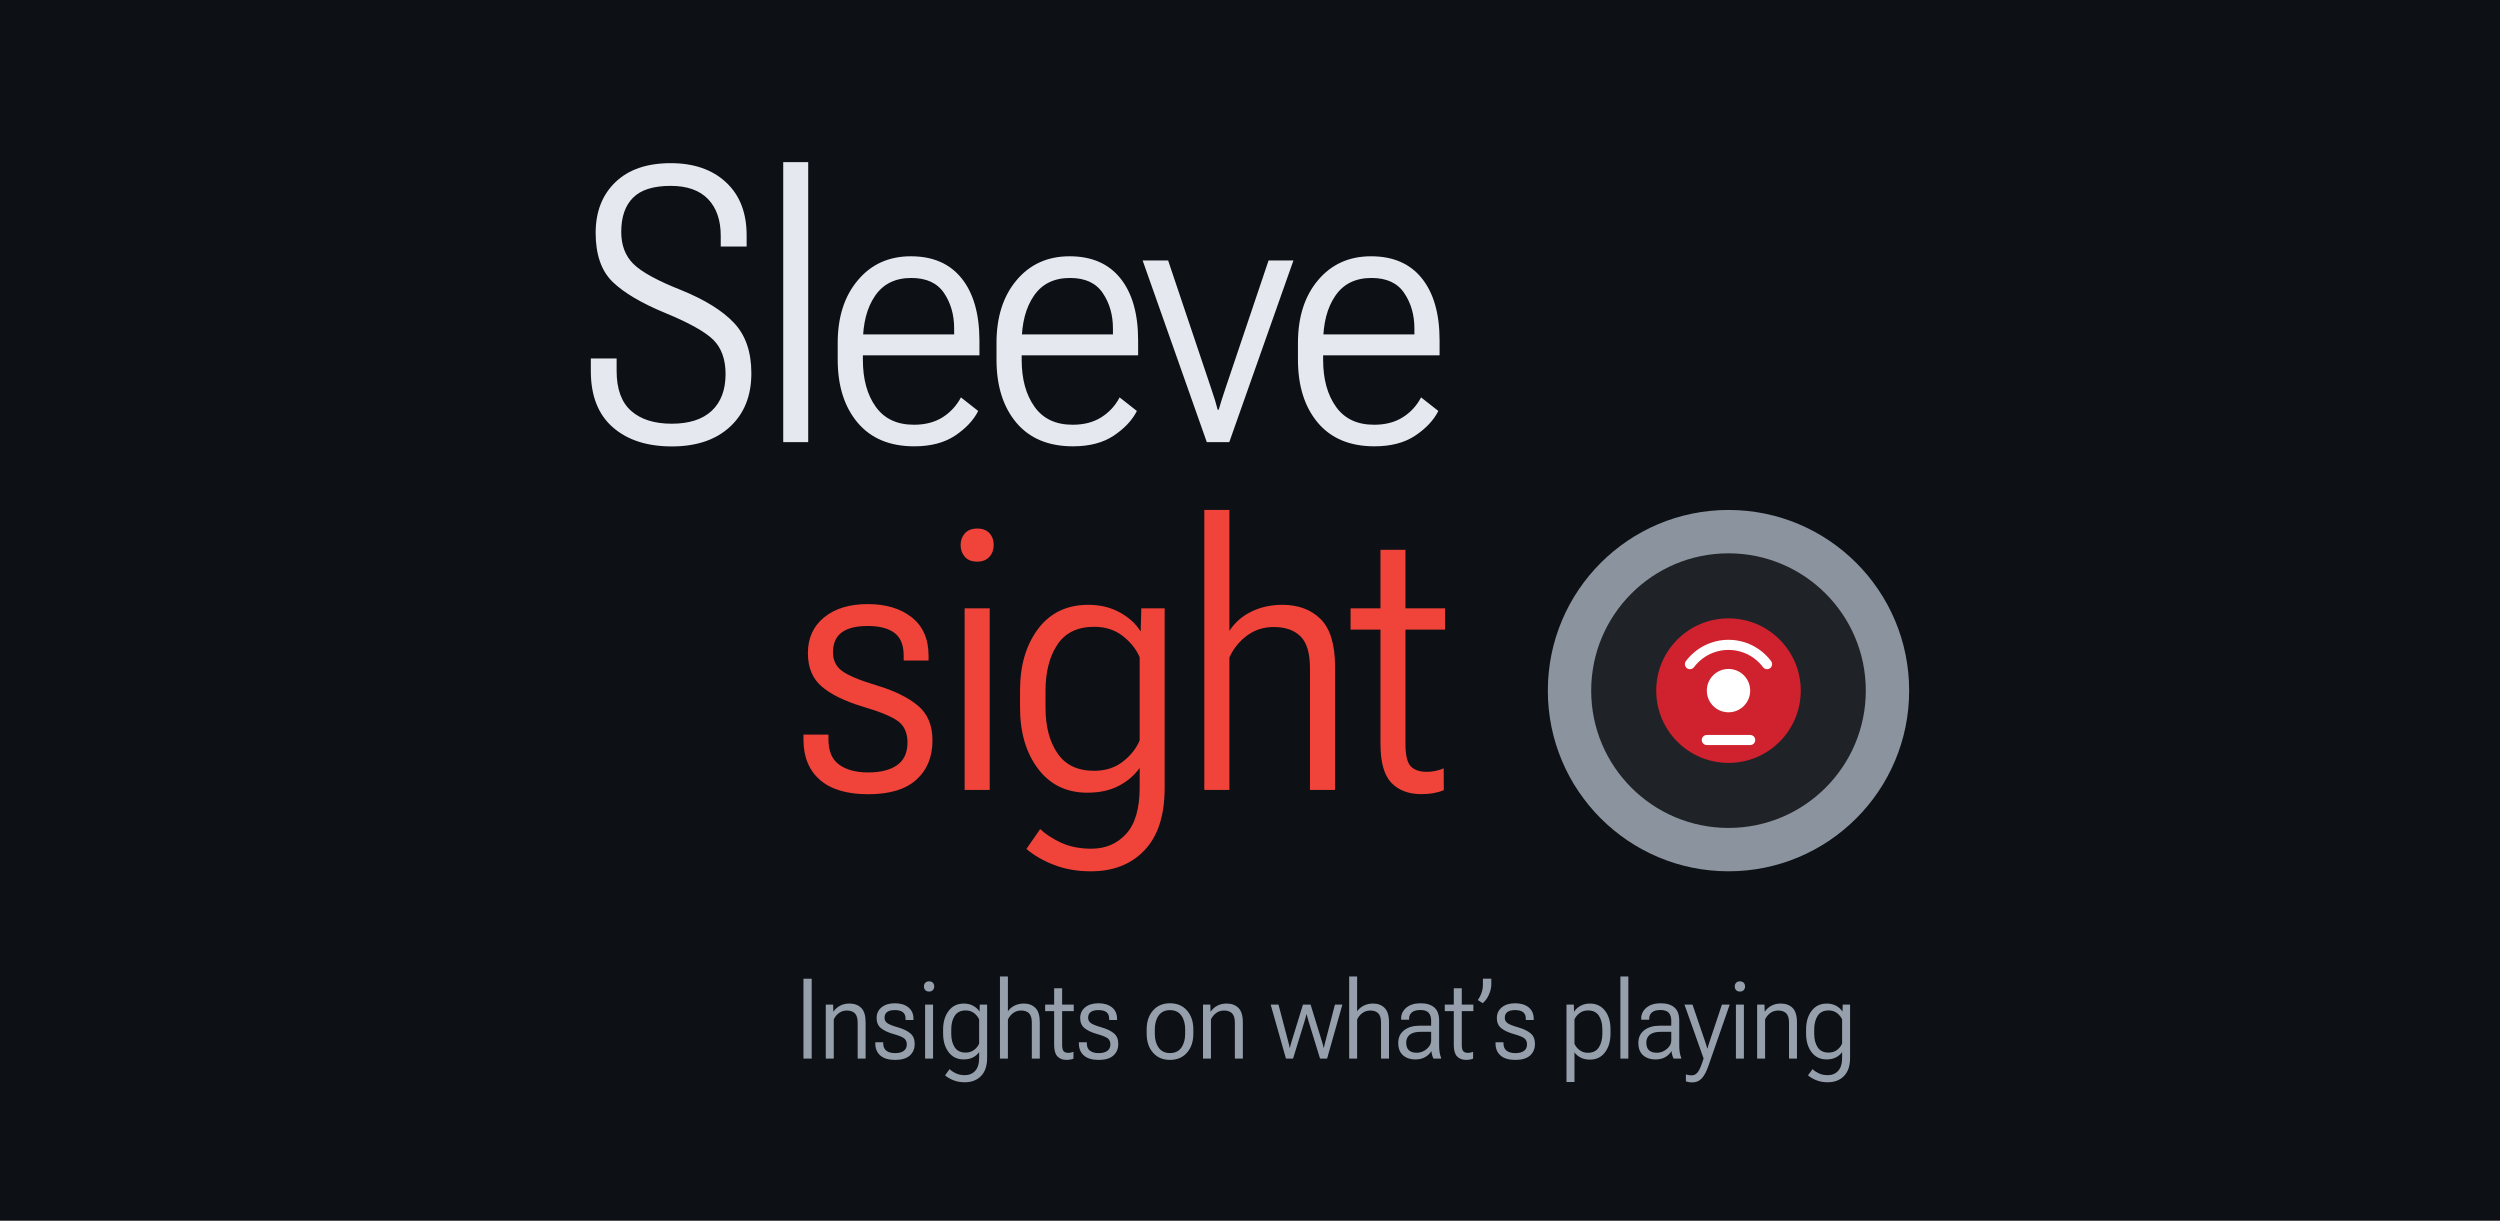
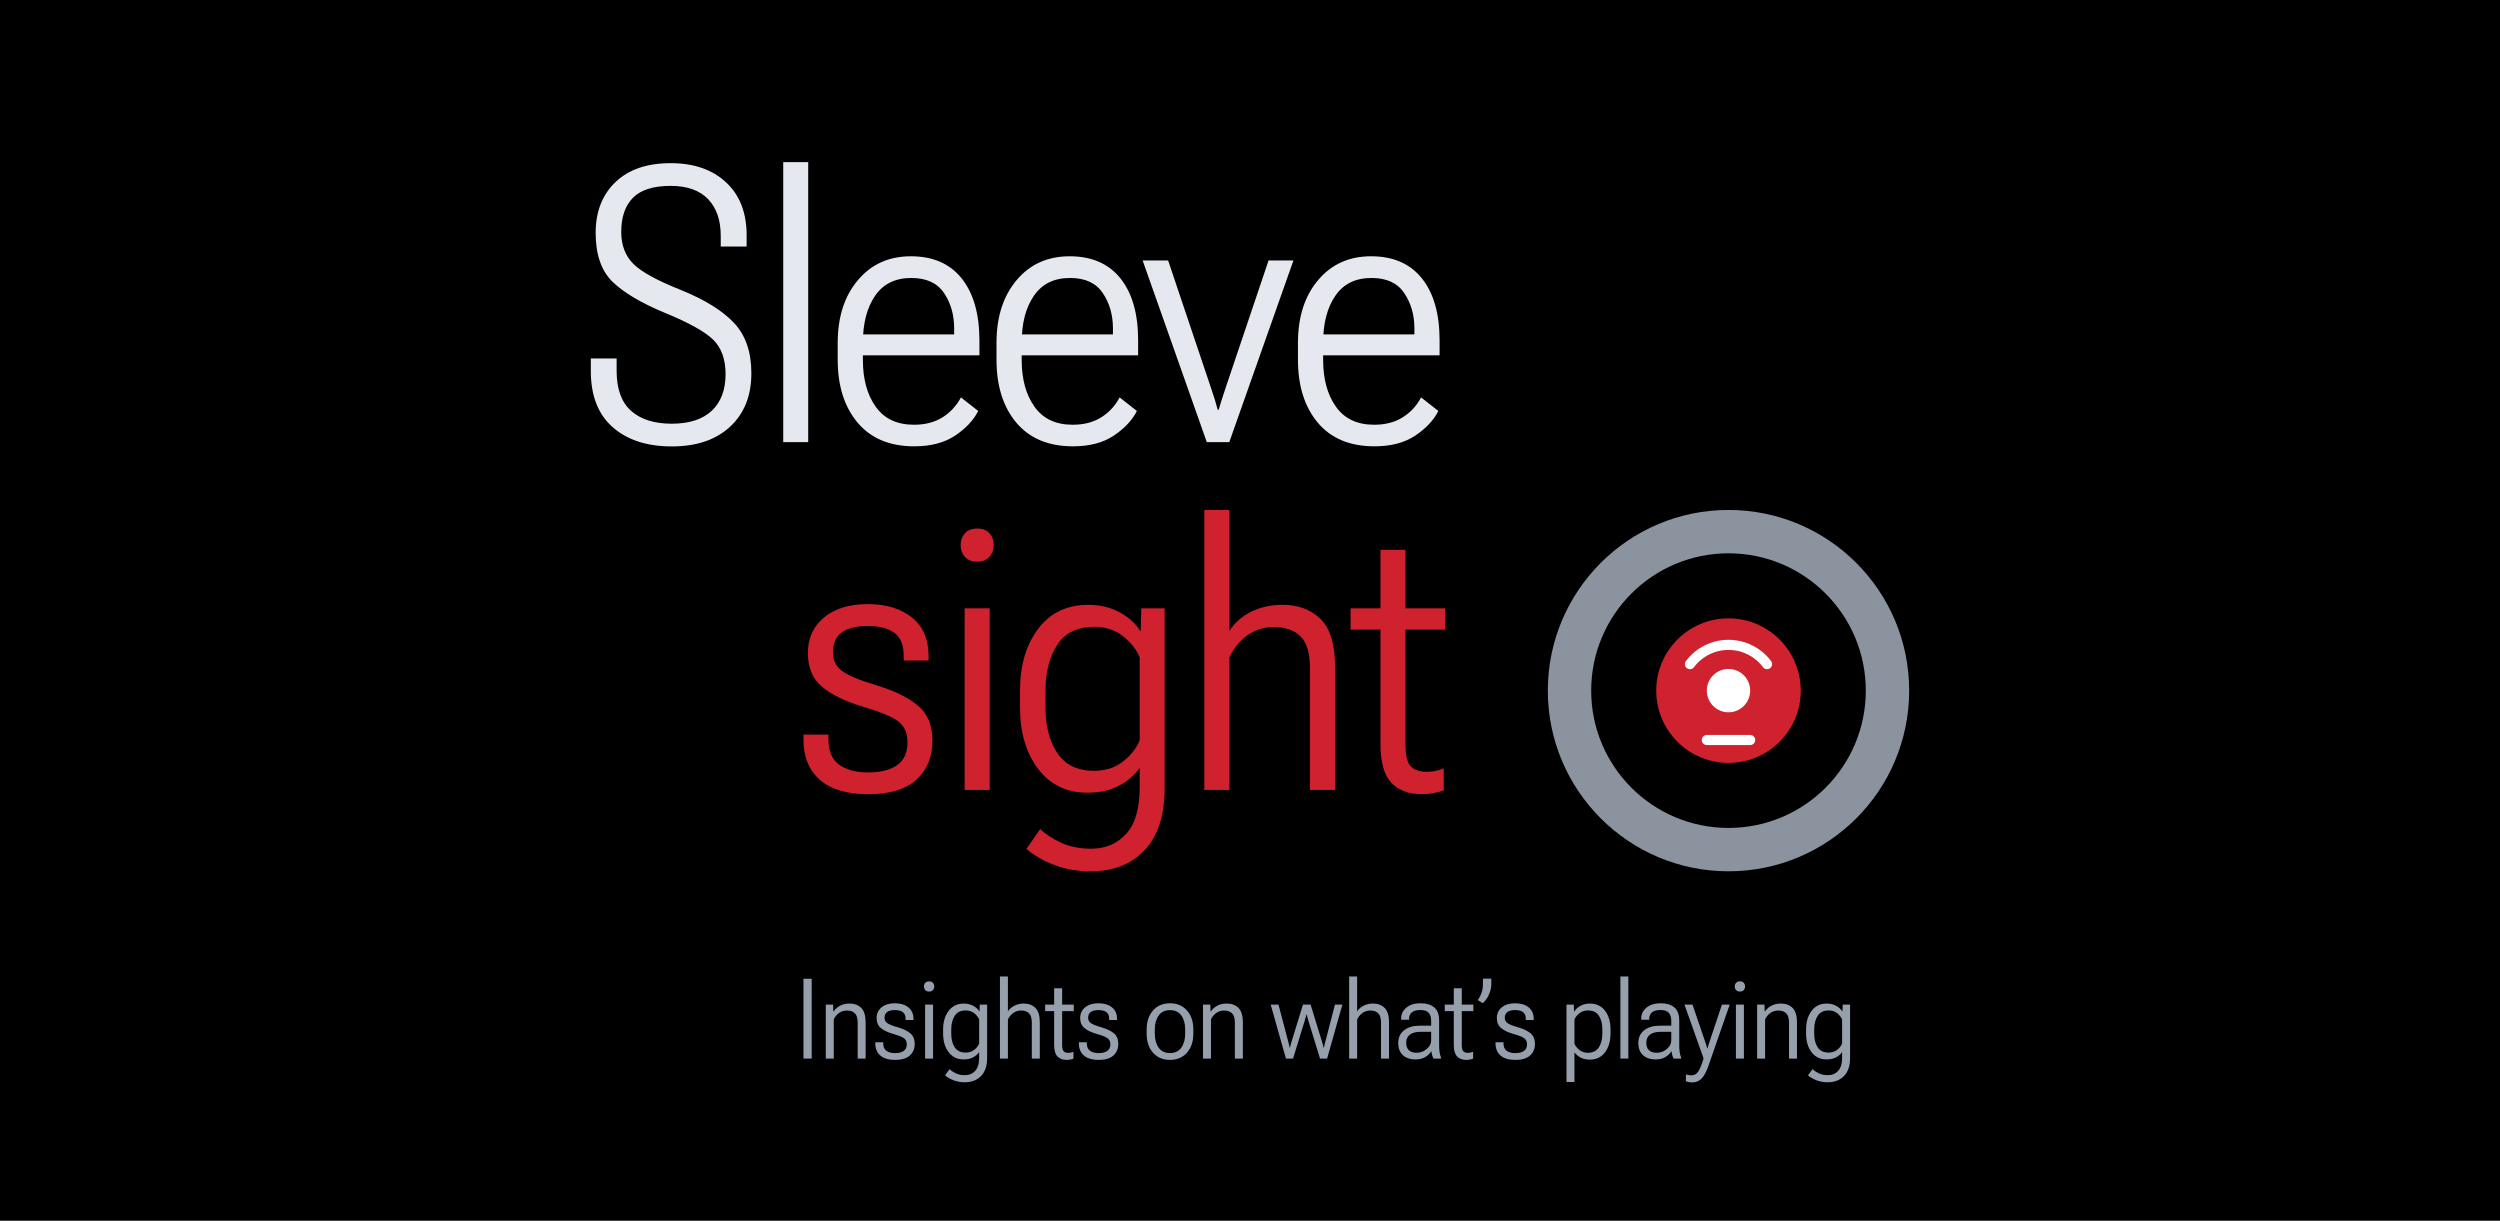
<svg xmlns="http://www.w3.org/2000/svg" viewBox="0 0 1024 500" width="1024" height="500">
-   <rect width="1024" height="500" fill="#0d1015" />
+   <rect width="1024" height="500" fill="#000" />
  <g transform="translate(400.25 223.27) scale(4.20987)">
    <path fill="#e5e8ee" d="M-37.59 -16.93Q-37.59 -13.34 -35.46 -11.47Q-33.33 -9.6 -29.71 -9.6Q-26.11 -9.6 -24.04 -11.52Q-21.97 -13.44 -21.97 -16.72Q-21.97 -19.82 -23.65 -21.61Q-25.33 -23.4 -28.8 -24.81Q-32.26 -26.18 -33.44 -27.35Q-34.63 -28.52 -34.63 -30.47Q-34.63 -32.66 -33.48 -33.8Q-32.34 -34.95 -29.82 -34.95Q-27.42 -34.95 -26.18 -33.66Q-24.95 -32.37 -24.95 -30.1V-29.05H-22.43V-30.14Q-22.43 -33.43 -24.43 -35.29Q-26.43 -37.16 -29.82 -37.16Q-33.28 -37.16 -35.2 -35.31Q-37.12 -33.46 -37.12 -30.38Q-37.12 -27.22 -35.47 -25.61Q-33.81 -24.01 -30.34 -22.58Q-26.89 -21.16 -25.68 -19.98Q-24.48 -18.79 -24.48 -16.64Q-24.48 -14.34 -25.82 -13.07Q-27.17 -11.81 -29.72 -11.81Q-32.26 -11.81 -33.67 -13.06Q-35.08 -14.31 -35.08 -16.95V-18.16H-37.59ZM-18.87 -10.02H-16.44V-37.26H-18.87ZM-13.57 -18.05Q-13.57 -14.21 -11.63 -11.91Q-9.69 -9.61 -6.12 -9.61Q-3.72 -9.61 -2.15 -10.65Q-0.58 -11.7 0.1 -13.05L-1.58 -14.37Q-2.23 -13.15 -3.37 -12.43Q-4.52 -11.71 -6.15 -11.71Q-8.62 -11.71 -9.87 -13.46Q-11.12 -15.21 -11.12 -18.02V-19.69Q-11.12 -22.53 -9.93 -24.26Q-8.74 -25.99 -6.41 -25.99Q-4.21 -25.99 -3.22 -24.52Q-2.24 -23.06 -2.24 -21.08V-20.5H-12.19V-18.46H0.22V-19.92Q0.21 -23.8 -1.51 -25.95Q-3.23 -28.1 -6.45 -28.1Q-9.66 -28.1 -11.61 -25.77Q-13.57 -23.45 -13.57 -19.67ZM1.88 -18.05Q1.88 -14.21 3.81 -11.91Q5.75 -9.61 9.32 -9.61Q11.73 -9.61 13.29 -10.65Q14.86 -11.7 15.54 -13.05L13.86 -14.37Q13.22 -13.15 12.07 -12.43Q10.93 -11.71 9.29 -11.71Q6.82 -11.71 5.58 -13.46Q4.33 -15.21 4.33 -18.02V-19.69Q4.33 -22.53 5.52 -24.26Q6.7 -25.99 9.04 -25.99Q11.24 -25.99 12.22 -24.52Q13.21 -23.06 13.21 -21.08V-20.5H3.26V-18.46H15.66V-19.92Q15.66 -23.8 13.94 -25.95Q12.22 -28.1 8.99 -28.1Q5.79 -28.1 3.83 -25.77Q1.88 -23.45 1.88 -19.67ZM16.1 -27.69 22.34 -10.02H24.53L30.77 -27.69H28.35L24.19 -15.35Q23.96 -14.69 23.78 -14.1Q23.59 -13.5 23.5 -13.17H23.4Q23.32 -13.5 23.14 -14.1Q22.96 -14.69 22.73 -15.35L18.58 -27.69ZM31.21 -18.05Q31.21 -14.21 33.14 -11.91Q35.08 -9.61 38.65 -9.61Q41.06 -9.61 42.62 -10.65Q44.19 -11.7 44.87 -13.05L43.19 -14.37Q42.55 -13.15 41.4 -12.43Q40.26 -11.71 38.62 -11.71Q36.15 -11.71 34.91 -13.46Q33.66 -15.21 33.66 -18.02V-19.69Q33.66 -22.53 34.85 -24.26Q36.03 -25.99 38.37 -25.99Q40.57 -25.99 41.55 -24.52Q42.54 -23.06 42.54 -21.08V-20.5H32.59V-18.46H44.99V-19.92Q44.99 -23.8 43.27 -25.95Q41.55 -28.1 38.32 -28.1Q35.12 -28.1 33.16 -25.77Q31.21 -23.45 31.21 -19.67Z" />
-     <path fill="#f0443a" d="M-16.9 18.44V18.93Q-16.9 21.44 -15.3 22.84Q-13.7 24.24 -10.6 24.24Q-7.47 24.24 -5.91 22.82Q-4.35 21.41 -4.35 19Q-4.35 16.78 -5.79 15.6Q-7.22 14.42 -9.75 13.66Q-12.25 12.91 -13.14 12.25Q-14.03 11.59 -14.03 10.44Q-14.03 9.13 -13.18 8.5Q-12.33 7.87 -10.65 7.87Q-8.95 7.87 -8.05 8.54Q-7.15 9.21 -7.15 10.75V11.23H-4.73V10.77Q-4.73 8.34 -6.35 7.04Q-7.98 5.74 -10.65 5.74Q-13.3 5.74 -14.89 7.03Q-16.47 8.32 -16.47 10.51Q-16.47 12.63 -15.1 13.78Q-13.74 14.93 -11.15 15.71Q-8.6 16.46 -7.69 17.14Q-6.78 17.83 -6.78 19.2Q-6.78 20.7 -7.79 21.41Q-8.8 22.12 -10.61 22.12Q-12.39 22.12 -13.43 21.36Q-14.47 20.61 -14.47 18.9V18.44ZM-1.22 23.82H1.22V6.15H-1.22ZM-1.61 -0.01Q-1.61 0.67 -1.2 1.14Q-0.79 1.61 -0.01 1.61Q0.77 1.61 1.19 1.14Q1.61 0.67 1.61 -0.01Q1.61 -0.7 1.2 -1.15Q0.79 -1.61 0.01 -1.61Q-0.77 -1.61 -1.19 -1.15Q-1.61 -0.68 -1.61 -0.01ZM4.79 29.56Q5.88 30.5 7.49 31.12Q9.1 31.74 11.05 31.74Q14.35 31.74 16.29 29.68Q18.24 27.62 18.24 23.64V6.15H15.97L15.91 8.36H15.87Q15.21 7.28 13.86 6.54Q12.52 5.81 10.82 5.81Q7.69 5.81 5.93 8.15Q4.17 10.49 4.17 14.14V15.8Q4.17 19.44 5.92 21.76Q7.68 24.09 10.72 24.09Q12.51 24.09 13.78 23.42Q15.05 22.76 15.81 21.68V23.59Q15.81 26.66 14.49 28.1Q13.18 29.54 11.1 29.54Q9.42 29.54 8.15 28.95Q6.88 28.35 6.13 27.63ZM6.65 15.82V14.16Q6.65 11.42 7.8 9.69Q8.95 7.95 11.39 7.95Q13.01 7.95 14.16 8.84Q15.31 9.74 15.81 10.91V19Q15.32 20.18 14.17 21.07Q13.03 21.96 11.38 21.96Q8.96 21.96 7.81 20.25Q6.65 18.55 6.65 15.82ZM22.1 23.82H24.54V10.93Q25.13 9.64 26.26 8.8Q27.39 7.97 28.85 7.97Q30.54 7.97 31.46 8.88Q32.38 9.79 32.38 11.97V23.82H34.82V11.84Q34.82 8.6 33.42 7.2Q32.01 5.81 29.7 5.81Q28.04 5.81 26.68 6.47Q25.32 7.14 24.54 8.35V-3.42H22.1ZM36.33 8.22H45.52V6.15H36.33ZM39.24 19.35Q39.24 22.02 40.3 23.13Q41.37 24.23 43.2 24.23Q43.89 24.23 44.46 24.12Q45.03 24.01 45.4 23.85L45.39 21.72Q45.01 21.89 44.6 21.97Q44.19 22.06 43.76 22.06Q42.69 22.06 42.18 21.52Q41.67 20.98 41.67 19.32V0.46H39.24V6.88V7.21Z" />
+     <path fill="#cf222e" d="M-16.9 18.44V18.93Q-16.9 21.44 -15.3 22.84Q-13.7 24.24 -10.6 24.24Q-7.47 24.24 -5.91 22.82Q-4.35 21.41 -4.35 19Q-4.35 16.78 -5.79 15.6Q-7.22 14.42 -9.75 13.66Q-12.25 12.91 -13.14 12.25Q-14.03 11.59 -14.03 10.44Q-14.03 9.13 -13.18 8.5Q-12.33 7.87 -10.65 7.87Q-8.95 7.87 -8.05 8.54Q-7.15 9.21 -7.15 10.75V11.23H-4.73V10.77Q-4.73 8.34 -6.35 7.04Q-7.98 5.74 -10.65 5.74Q-13.3 5.74 -14.89 7.03Q-16.47 8.32 -16.47 10.51Q-16.47 12.63 -15.1 13.78Q-13.74 14.93 -11.15 15.71Q-8.6 16.46 -7.69 17.14Q-6.78 17.83 -6.78 19.2Q-6.78 20.7 -7.79 21.41Q-8.8 22.12 -10.61 22.12Q-12.39 22.12 -13.43 21.36Q-14.47 20.61 -14.47 18.9V18.44ZM-1.22 23.82H1.22V6.15H-1.22ZM-1.61 -0.01Q-1.61 0.67 -1.2 1.14Q-0.79 1.61 -0.01 1.61Q0.77 1.61 1.19 1.14Q1.61 0.67 1.61 -0.01Q1.61 -0.7 1.2 -1.15Q0.79 -1.61 0.01 -1.61Q-0.77 -1.61 -1.19 -1.15Q-1.61 -0.68 -1.61 -0.01ZM4.79 29.56Q5.88 30.5 7.49 31.12Q9.1 31.74 11.05 31.74Q14.35 31.74 16.29 29.68Q18.24 27.62 18.24 23.64V6.15H15.97L15.91 8.36H15.87Q15.21 7.28 13.86 6.54Q12.52 5.81 10.82 5.81Q7.69 5.81 5.93 8.15Q4.17 10.49 4.17 14.14V15.8Q4.17 19.44 5.92 21.76Q7.68 24.09 10.72 24.09Q12.51 24.09 13.78 23.42Q15.05 22.76 15.81 21.68V23.59Q15.81 26.66 14.49 28.1Q13.18 29.54 11.1 29.54Q9.42 29.54 8.15 28.95Q6.88 28.35 6.13 27.63ZM6.65 15.82V14.16Q6.65 11.42 7.8 9.69Q8.95 7.95 11.39 7.95Q13.01 7.95 14.16 8.84Q15.31 9.74 15.81 10.91V19Q15.32 20.18 14.17 21.07Q13.03 21.96 11.38 21.96Q8.96 21.96 7.81 20.25Q6.65 18.55 6.65 15.82ZM22.1 23.82H24.54V10.93Q25.13 9.64 26.26 8.8Q27.39 7.97 28.85 7.97Q30.54 7.97 31.46 8.88Q32.38 9.79 32.38 11.97V23.82H34.82V11.84Q34.82 8.6 33.42 7.2Q32.01 5.81 29.7 5.81Q28.04 5.81 26.68 6.47Q25.32 7.14 24.54 8.35V-3.42H22.1ZM36.33 8.22H45.52V6.15H36.33ZM39.24 19.35Q39.24 22.02 40.3 23.13Q41.37 24.23 43.2 24.23Q43.89 24.23 44.46 24.12Q45.03 24.01 45.4 23.85L45.39 21.72Q45.01 21.89 44.6 21.97Q44.19 22.06 43.76 22.06Q42.69 22.06 42.18 21.52Q41.67 20.98 41.67 19.32V0.46H39.24V6.88V7.21Z" />
    <g transform="translate(54.35 -4.59) scale(2.34375) translate(-8 -8)">
      <circle cx="16" cy="16" r="7.5" fill="#8b949e" />
-       <circle cx="16" cy="16" r="5.7" fill="#1f2328" />
+       <circle cx="16" cy="16" r="5.7" fill="#000" />
      <circle cx="16" cy="16" r="3" fill="#cf222e" />
      <path d="M14.4 14.9 A2 2 0 0 1 17.6 14.9" fill="none" stroke="#fff" stroke-width=".42" stroke-linecap="round" />
      <path d="M15.1 18.05 H16.9" fill="none" stroke="#fff" stroke-width=".42" stroke-linecap="round" />
      <circle cx="16" cy="16" r=".9" fill="#fff" />
    </g>
  </g>
  <path fill="#96a0ad" transform="translate(325.72 433.59)" d="M3.38 0H6.75V-32.7H3.38ZM12.52 0H15.79V-16.04Q16.53 -17.64 17.93 -18.66Q19.32 -19.68 21.15 -19.68Q23.28 -19.68 24.43 -18.54Q25.58 -17.39 25.58 -14.68V0H28.84V-14.79Q28.84 -18.97 27.04 -20.75Q25.23 -22.54 22.17 -22.54Q20.13 -22.54 18.45 -21.69Q16.77 -20.84 15.7 -19.26H15.62L15.53 -22.1H12.52ZM32.8 -6.68V-6.19Q32.8 -3.04 34.86 -1.25Q36.92 0.55 40.93 0.55Q44.93 0.55 46.94 -1.25Q48.94 -3.04 48.94 -6.05Q48.94 -8.87 47.12 -10.36Q45.3 -11.86 42.06 -12.79Q38.85 -13.71 37.72 -14.51Q36.59 -15.32 36.59 -16.71Q36.59 -18.26 37.64 -19.06Q38.7 -19.86 40.83 -19.86Q42.98 -19.86 44.09 -19.01Q45.2 -18.16 45.2 -16.31V-15.8H48.44V-16.26Q48.44 -19.31 46.35 -20.98Q44.27 -22.65 40.83 -22.65Q37.41 -22.65 35.37 -20.99Q33.34 -19.33 33.34 -16.58Q33.34 -13.92 35.13 -12.46Q36.92 -11 40.22 -10.06Q43.47 -9.15 44.59 -8.3Q45.7 -7.46 45.7 -5.8Q45.7 -4.03 44.43 -3.13Q43.16 -2.23 40.92 -2.23Q38.69 -2.23 37.37 -3.19Q36.05 -4.14 36.05 -6.22V-6.68ZM53.2 0H56.46V-22.1H53.2ZM52.72 -29.55Q52.72 -28.67 53.26 -28.06Q53.8 -27.45 54.82 -27.45Q55.85 -27.45 56.39 -28.06Q56.94 -28.67 56.94 -29.55Q56.94 -30.44 56.4 -31.03Q55.86 -31.63 54.83 -31.63Q53.81 -31.63 53.26 -31.03Q52.72 -30.43 52.72 -29.55ZM61.37 6.87Q62.78 8.09 64.86 8.9Q66.93 9.71 69.43 9.71Q73.6 9.71 76.1 7.16Q78.61 4.61 78.61 -0.28V-22.1H75.59L75.49 -19.33H75.42Q74.59 -20.68 72.91 -21.61Q71.23 -22.53 69.07 -22.53Q65.11 -22.53 62.85 -19.55Q60.58 -16.56 60.58 -11.92V-10.21Q60.58 -5.58 62.84 -2.61Q65.09 0.35 68.97 0.35Q71.22 0.35 72.81 -0.47Q74.39 -1.3 75.34 -2.65V-0.33Q75.34 3.28 73.71 5.04Q72.08 6.8 69.45 6.8Q67.36 6.8 65.76 6.03Q64.16 5.26 63.24 4.32ZM63.91 -10.16V-11.93Q63.91 -15.34 65.34 -17.53Q66.77 -19.72 69.83 -19.72Q71.86 -19.72 73.29 -18.6Q74.72 -17.47 75.34 -16.02V-6.15Q74.74 -4.68 73.3 -3.56Q71.87 -2.45 69.81 -2.45Q66.78 -2.45 65.34 -4.6Q63.91 -6.76 63.91 -10.16ZM83.86 0H87.12V-16Q87.87 -17.61 89.28 -18.65Q90.69 -19.68 92.52 -19.68Q94.63 -19.68 95.77 -18.55Q96.91 -17.41 96.91 -14.73V0H100.18V-14.84Q100.18 -18.97 98.38 -20.75Q96.57 -22.54 93.67 -22.54Q91.57 -22.54 89.85 -21.69Q88.14 -20.85 87.12 -19.36V-33.62H83.86ZM102.37 -19.42H114.09V-22.1H102.37ZM106.06 -5.56Q106.06 -2.27 107.42 -0.86Q108.77 0.54 111.09 0.54Q111.99 0.54 112.74 0.39Q113.5 0.24 113.97 0.03L113.97 -2.77Q113.46 -2.56 112.94 -2.45Q112.42 -2.34 111.87 -2.34Q110.57 -2.34 109.95 -3Q109.33 -3.66 109.33 -5.59V-28.8H106.06V-21.13V-20.66ZM116.19 -6.68V-6.19Q116.19 -3.04 118.25 -1.25Q120.31 0.55 124.31 0.55Q128.32 0.55 130.33 -1.25Q132.33 -3.04 132.33 -6.05Q132.33 -8.87 130.51 -10.36Q128.69 -11.86 125.45 -12.79Q122.24 -13.71 121.11 -14.51Q119.98 -15.32 119.98 -16.71Q119.98 -18.26 121.03 -19.06Q122.09 -19.86 124.22 -19.86Q126.37 -19.86 127.48 -19.01Q128.59 -18.16 128.59 -16.31V-15.8H131.83V-16.26Q131.83 -19.31 129.74 -20.98Q127.66 -22.65 124.22 -22.65Q120.8 -22.65 118.76 -20.99Q116.72 -19.33 116.72 -16.58Q116.72 -13.92 118.51 -12.46Q120.3 -11 123.61 -10.06Q126.86 -9.15 127.98 -8.3Q129.09 -7.46 129.09 -5.8Q129.09 -4.03 127.82 -3.13Q126.55 -2.23 124.3 -2.23Q122.08 -2.23 120.76 -3.19Q119.44 -4.14 119.44 -6.22V-6.68ZM143.95 -10.21Q143.95 -5.37 146.55 -2.41Q149.15 0.54 153.51 0.54Q157.87 0.54 160.47 -2.41Q163.07 -5.37 163.07 -10.21V-11.91Q163.07 -16.73 160.47 -19.69Q157.87 -22.65 153.51 -22.65Q149.16 -22.65 146.55 -19.69Q143.95 -16.73 143.95 -11.91ZM147.29 -11.94Q147.29 -15.41 148.86 -17.62Q150.43 -19.84 153.5 -19.84Q156.59 -19.84 158.16 -17.63Q159.73 -15.42 159.73 -11.94V-10.17Q159.73 -6.71 158.15 -4.48Q156.58 -2.25 153.5 -2.25Q150.44 -2.25 148.86 -4.48Q147.29 -6.71 147.29 -10.16ZM167.03 0H170.29V-16.04Q171.04 -17.64 172.43 -18.66Q173.82 -19.68 175.65 -19.68Q177.78 -19.68 178.93 -18.54Q180.08 -17.39 180.08 -14.68V0H183.35V-14.79Q183.35 -18.97 181.54 -20.75Q179.73 -22.54 176.67 -22.54Q174.63 -22.54 172.95 -21.69Q171.28 -20.84 170.2 -19.26H170.12L170.03 -22.1H167.03ZM194.75 -22.1 201 0H203.92L208.61 -15.24Q208.83 -15.95 209.02 -16.66Q209.21 -17.38 209.38 -18.1H209.5Q209.66 -17.38 209.87 -16.66Q210.07 -15.94 210.28 -15.24L214.97 0H217.86L224.12 -22.1H221.07L217.22 -7.24Q217.01 -6.46 216.85 -5.79Q216.69 -5.11 216.55 -4.47H216.42Q216.29 -5.1 216.11 -5.76Q215.94 -6.41 215.67 -7.24L211.1 -22.1H207.97L203.4 -7.24Q203.14 -6.41 202.96 -5.77Q202.78 -5.13 202.65 -4.47H202.52Q202.39 -5.13 202.24 -5.77Q202.09 -6.41 201.86 -7.24L197.95 -22.1ZM226.9 0H230.16V-16Q230.9 -17.61 232.31 -18.65Q233.72 -19.68 235.56 -19.68Q237.66 -19.68 238.8 -18.55Q239.95 -17.41 239.95 -14.73V0H243.22V-14.84Q243.22 -18.97 241.41 -20.75Q239.61 -22.54 236.7 -22.54Q234.6 -22.54 232.89 -21.69Q231.17 -20.85 230.16 -19.36V-33.62H226.9ZM247 -6.4Q247 -3.08 248.94 -1.36Q250.89 0.36 253.93 0.36Q256.52 0.36 258.18 -0.68Q259.84 -1.73 260.57 -3.09Q260.66 -2.23 260.89 -1.39Q261.13 -0.54 261.43 0H264.54V-0.36Q264.14 -1.3 263.94 -2.56Q263.75 -3.81 263.75 -5.24V-15.54Q263.75 -19.24 261.75 -20.95Q259.75 -22.65 256.14 -22.65Q252.46 -22.65 250.32 -20.85Q248.19 -19.05 248.19 -16.5V-15.9H251.45V-16.41Q251.45 -17.94 252.57 -18.92Q253.7 -19.89 256.07 -19.89Q258.46 -19.89 259.47 -18.74Q260.48 -17.58 260.48 -15.56V-13.47H255.77Q251.85 -13.47 249.43 -11.61Q247 -9.76 247 -6.4ZM250.26 -6.51Q250.26 -8.64 251.74 -9.8Q253.21 -10.96 256.18 -10.96H260.48V-7.37Q260.48 -5.46 258.66 -3.92Q256.84 -2.38 254.6 -2.38Q252.44 -2.38 251.35 -3.41Q250.26 -4.44 250.26 -6.51ZM266.06 -19.42H277.77V-22.1H266.06ZM269.75 -5.56Q269.75 -2.27 271.11 -0.86Q272.46 0.54 274.78 0.54Q275.68 0.54 276.43 0.39Q277.18 0.24 277.66 0.03L277.66 -2.77Q277.15 -2.56 276.63 -2.45Q276.11 -2.34 275.56 -2.34Q274.25 -2.34 273.64 -3Q273.02 -3.66 273.02 -5.59V-28.8H269.75V-21.13V-20.66ZM285.12 -32.73H281.68V-30.33Q281.68 -28.56 281.14 -26.99Q280.61 -25.42 279.58 -23.97L281.59 -22.69Q283.21 -24.03 284.16 -26.23Q285.12 -28.43 285.12 -30.4ZM286.85 -6.68V-6.19Q286.85 -3.04 288.91 -1.25Q290.97 0.55 294.98 0.55Q298.99 0.55 300.99 -1.25Q303 -3.04 303 -6.05Q303 -8.87 301.18 -10.36Q299.36 -11.86 296.11 -12.79Q292.9 -13.71 291.77 -14.51Q290.64 -15.32 290.64 -16.71Q290.64 -18.26 291.7 -19.06Q292.75 -19.86 294.88 -19.86Q297.04 -19.86 298.14 -19.01Q299.25 -18.16 299.25 -16.31V-15.8H302.49V-16.26Q302.49 -19.31 300.41 -20.98Q298.32 -22.65 294.88 -22.65Q291.46 -22.65 289.43 -20.99Q287.39 -19.33 287.39 -16.58Q287.39 -13.92 289.18 -12.46Q290.97 -11 294.27 -10.06Q297.52 -9.15 298.64 -8.3Q299.75 -7.46 299.75 -5.8Q299.75 -4.03 298.48 -3.13Q297.21 -2.23 294.97 -2.23Q292.74 -2.23 291.42 -3.19Q290.1 -4.14 290.1 -6.22V-6.68ZM315.91 9.6H319.18V-2.56Q320.15 -1.2 321.73 -0.39Q323.31 0.43 325.51 0.43Q329.42 0.43 331.68 -2.54Q333.94 -5.51 333.94 -10.26V-11.97Q333.94 -16.7 331.68 -19.62Q329.41 -22.53 325.5 -22.53Q323.3 -22.53 321.59 -21.57Q319.89 -20.61 319.09 -19.24H319.01L318.92 -22.1H315.91ZM319.18 -6.06V-16.03Q319.81 -17.48 321.25 -18.6Q322.68 -19.72 324.72 -19.72Q327.75 -19.72 329.18 -17.56Q330.6 -15.41 330.6 -11.98V-10.23Q330.6 -6.81 329.17 -4.59Q327.73 -2.37 324.71 -2.37Q322.64 -2.37 321.22 -3.5Q319.81 -4.62 319.18 -6.06ZM337.99 0H341.25V-33.62H337.99ZM345.35 -6.4Q345.35 -3.08 347.29 -1.36Q349.24 0.36 352.28 0.36Q354.87 0.36 356.53 -0.68Q358.19 -1.73 358.92 -3.09Q359.01 -2.23 359.24 -1.39Q359.47 -0.54 359.78 0H362.89V-0.36Q362.49 -1.3 362.29 -2.56Q362.1 -3.81 362.1 -5.24V-15.54Q362.1 -19.24 360.1 -20.95Q358.1 -22.65 354.48 -22.65Q350.81 -22.65 348.67 -20.85Q346.53 -19.05 346.53 -16.5V-15.9H349.8V-16.41Q349.8 -17.94 350.92 -18.92Q352.05 -19.89 354.42 -19.89Q356.8 -19.89 357.82 -18.74Q358.83 -17.58 358.83 -15.56V-13.47H354.11Q350.2 -13.47 347.77 -11.61Q345.35 -9.76 345.35 -6.4ZM348.61 -6.51Q348.61 -8.64 350.08 -9.8Q351.56 -10.96 354.53 -10.96H358.83V-7.37Q358.83 -5.46 357.01 -3.92Q355.19 -2.38 352.94 -2.38Q350.78 -2.38 349.7 -3.41Q348.61 -4.44 348.61 -6.51ZM364.82 9.33Q365.4 9.54 366.01 9.65Q366.63 9.76 367.44 9.76Q369.82 9.76 371.34 8.09Q372.87 6.43 374.04 3.01L382.77 -22.1H379.58L374.53 -6.96Q374.25 -6.13 374.04 -5.45Q373.83 -4.77 373.67 -4.14H373.55Q373.39 -4.77 373.19 -5.45Q372.98 -6.12 372.7 -6.94L367.53 -22.1H364.24L372.07 -0.05L372.07 -0.02Q370.81 4.09 369.76 5.48Q368.71 6.88 367.22 6.87Q366.61 6.87 365.99 6.78Q365.36 6.68 364.82 6.5ZM385.31 0H388.58V-22.1H385.31ZM384.83 -29.55Q384.83 -28.67 385.37 -28.06Q385.91 -27.45 386.94 -27.45Q387.96 -27.45 388.51 -28.06Q389.06 -28.67 389.06 -29.55Q389.06 -30.44 388.52 -31.03Q387.97 -31.63 386.95 -31.63Q385.93 -31.63 385.38 -31.03Q384.83 -30.43 384.83 -29.55ZM394 0H397.26V-16.04Q398.01 -17.64 399.4 -18.66Q400.8 -19.68 402.63 -19.68Q404.75 -19.68 405.91 -18.54Q407.06 -17.39 407.06 -14.68V0H410.32V-14.79Q410.32 -18.97 408.51 -20.75Q406.71 -22.54 403.65 -22.54Q401.6 -22.54 399.93 -21.69Q398.25 -20.84 397.17 -19.26H397.1L397.01 -22.1H394ZM414.83 6.87Q416.25 8.09 418.32 8.9Q420.4 9.71 422.9 9.71Q427.07 9.71 429.57 7.16Q432.07 4.61 432.07 -0.28V-22.1H429.06L428.96 -19.33H428.88Q428.06 -20.68 426.38 -21.61Q424.7 -22.53 422.54 -22.53Q418.58 -22.53 416.31 -19.55Q414.05 -16.56 414.05 -11.92V-10.21Q414.05 -5.58 416.3 -2.61Q418.56 0.35 422.43 0.35Q424.69 0.35 426.27 -0.47Q427.86 -1.3 428.81 -2.65V-0.33Q428.81 3.28 427.18 5.04Q425.55 6.8 422.92 6.8Q420.83 6.8 419.23 6.03Q417.63 5.26 416.7 4.32ZM417.38 -10.16V-11.93Q417.38 -15.34 418.81 -17.53Q420.24 -19.72 423.3 -19.72Q425.33 -19.72 426.76 -18.6Q428.19 -17.47 428.81 -16.02V-6.15Q428.2 -4.68 426.77 -3.56Q425.33 -2.45 423.28 -2.45Q420.24 -2.45 418.81 -4.6Q417.38 -6.76 417.38 -10.16Z" />
</svg>
